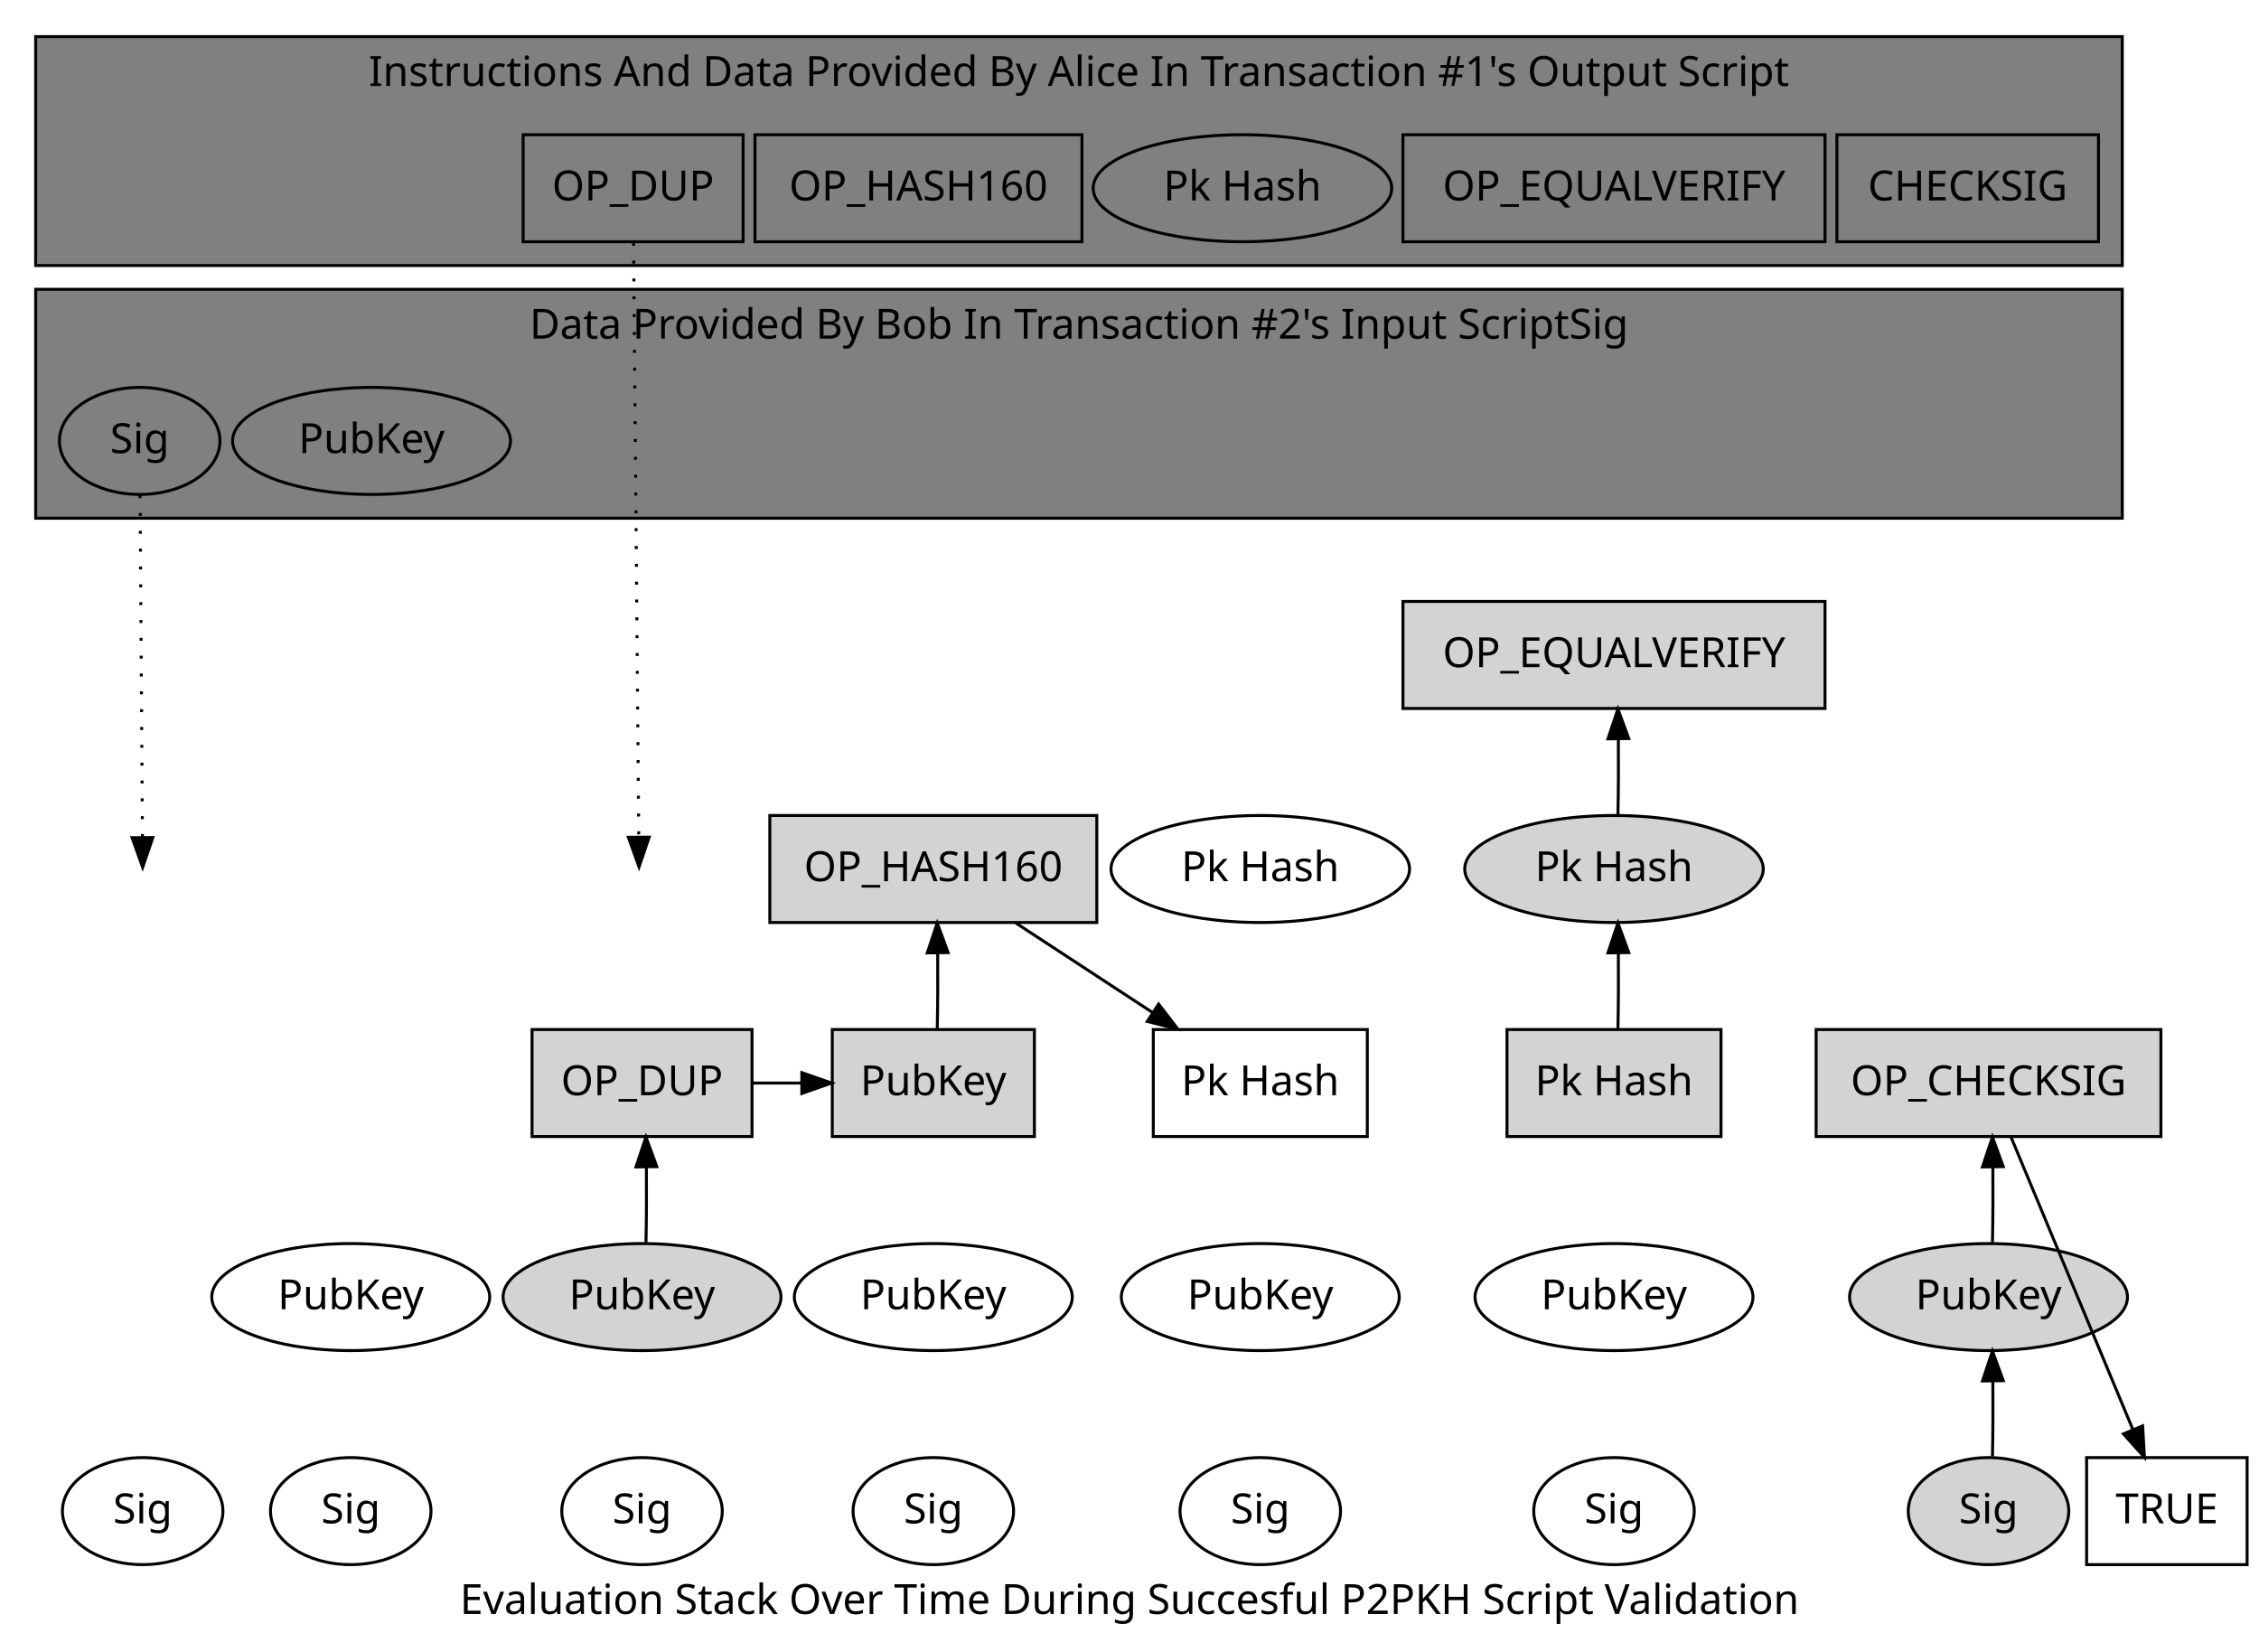
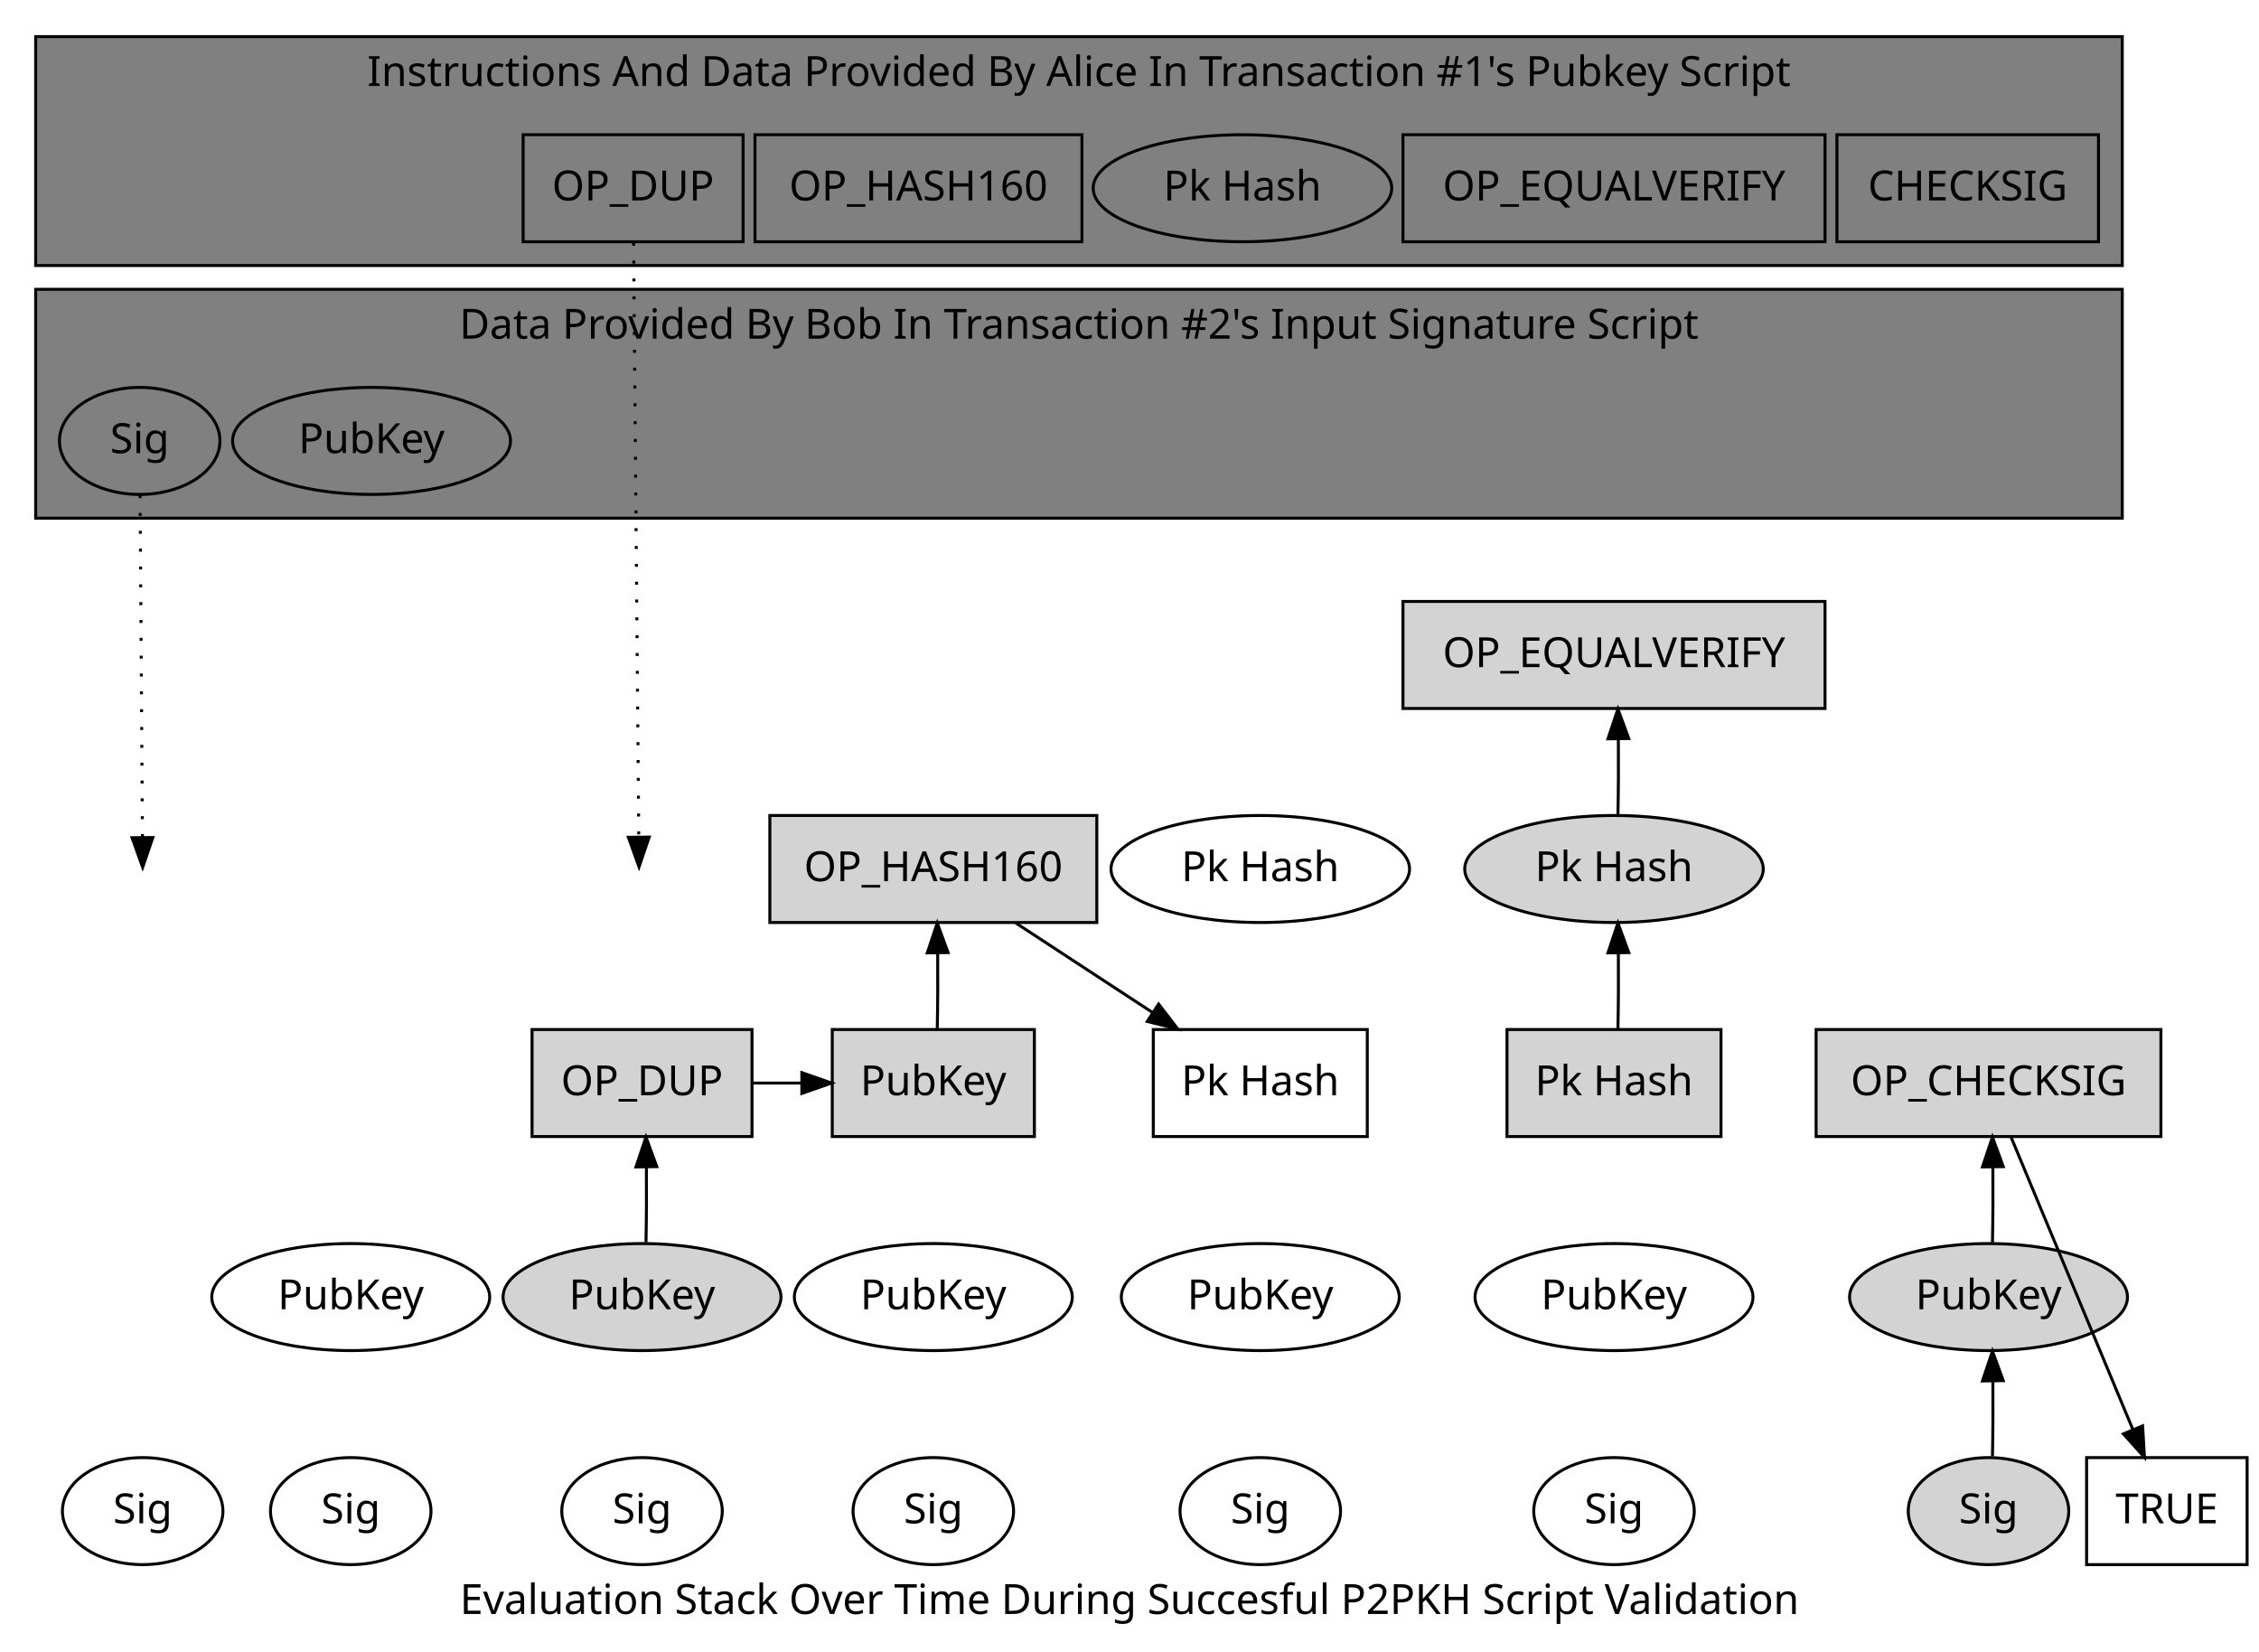
<svg xmlns="http://www.w3.org/2000/svg" width="450pt" height="329pt" viewBox="0.00 0.00 450.00 328.62">
  <g id="graph1" class="graph" transform="scale(0.592105 0.592105) rotate(0) translate(4 551)">
    <polygon fill="white" stroke="white" points="-4,5 -4,-551 757,-551 757,5 -4,5" />
    <text text-anchor="middle" x="376" y="-8.4" font-family="Sans" font-size="14.00">Evaluation Stack Over Time During Succesful P2PKH Script Validation</text>
    <g id="graph2" class="cluster">
      <polygon fill="grey" stroke="black" points="8,-462 8,-539 710,-539 710,-462 8,-462" />
-       <text text-anchor="middle" x="359" y="-522.4" font-family="Sans" font-size="14.00">Instructions And Data Provided By Alice In Transaction #1's Output Script</text>
+       <text text-anchor="middle" x="359" y="-522.4" font-family="Sans" font-size="14.00">Instructions And Data Provided By Alice In Transaction #1's Pubkey Script</text>
    </g>
    <g id="graph3" class="cluster">
      <polygon fill="grey" stroke="black" points="8,-377 8,-454 710,-454 710,-377 8,-377" />
-       <text text-anchor="middle" x="359" y="-437.4" font-family="Sans" font-size="14.00">Data Provided By Bob In Transaction #2's Input ScriptSig</text>
+       <text text-anchor="middle" x="359" y="-437.4" font-family="Sans" font-size="14.00">Data Provided By Bob In Transaction #2's Input Signature Script</text>
    </g>
    <g id="node2" class="node">
      <polygon fill="none" stroke="black" points="702,-506 614,-506 614,-470 702,-470 702,-506" />
      <text text-anchor="middle" x="658" y="-483.9" font-family="Sans" font-size="14.00">CHECKSIG</text>
    </g>
    <g id="node3" class="node">
      <polygon fill="none" stroke="black" points="610,-506 468,-506 468,-470 610,-470 610,-506" />
      <text text-anchor="middle" x="539" y="-483.9" font-family="Sans" font-size="14.00">OP_EQUALVERIFY</text>
    </g>
    <g id="node4" class="node">
      <ellipse fill="none" stroke="black" cx="414" cy="-488" rx="50.224" ry="18" />
      <text text-anchor="middle" x="414" y="-483.9" font-family="Sans" font-size="14.00">Pk Hash</text>
    </g>
    <g id="node5" class="node">
      <polygon fill="none" stroke="black" points="360,-506 250,-506 250,-470 360,-470 360,-506" />
      <text text-anchor="middle" x="305" y="-483.9" font-family="Sans" font-size="14.00">OP_HASH160</text>
    </g>
    <g id="node6" class="node">
      <polygon fill="none" stroke="black" points="246,-506 172,-506 172,-470 246,-470 246,-506" />
      <text text-anchor="middle" x="209" y="-483.9" font-family="Sans" font-size="14.00">OP_DUP</text>
    </g>
    <g id="edge40" class="edge">
      <path fill="none" stroke="black" stroke-dasharray="1,5" d="M209.16,-469.647C209.559,-423.956 210.588,-306.178 210.905,-269.84" />
      <polygon fill="black" stroke="black" points="214.406,-269.73 210.994,-259.7 207.407,-269.669 214.406,-269.73" />
    </g>
    <g id="node15" class="node">
      <ellipse fill="none" stroke="black" cx="121" cy="-403" rx="46.755" ry="18" />
      <text text-anchor="middle" x="121" y="-398.9" font-family="Sans" font-size="14.00">PubKey</text>
    </g>
    <g id="node16" class="node">
      <ellipse fill="none" stroke="black" cx="43" cy="-403" rx="27" ry="18" />
      <text text-anchor="middle" x="43" y="-398.9" font-family="Sans" font-size="14.00">Sig</text>
    </g>
    <g id="node45" class="node">
      <polygon fill="lightgrey" stroke="black" points="723,-205 607,-205 607,-169 723,-169 723,-205" />
      <text text-anchor="middle" x="665" y="-182.9" font-family="Sans" font-size="14.00">OP_CHECKSIG</text>
    </g>
    <g id="node48" class="node">
      <polygon fill="lightgrey" stroke="black" points="610,-349 468,-349 468,-313 610,-313 610,-349" />
      <text text-anchor="middle" x="539" y="-326.9" font-family="Sans" font-size="14.00">OP_EQUALVERIFY</text>
    </g>
    <g id="node53" class="node">
      <ellipse fill="none" stroke="black" cx="420" cy="-259" rx="50.224" ry="18" />
      <text text-anchor="middle" x="420" y="-254.9" font-family="Sans" font-size="14.00">Pk Hash</text>
    </g>
    <g id="node57" class="node">
      <polygon fill="lightgrey" stroke="black" points="365,-277 255,-277 255,-241 365,-241 365,-277" />
      <text text-anchor="middle" x="310" y="-254.9" font-family="Sans" font-size="14.00">OP_HASH160</text>
    </g>
    <g id="node64" class="node">
      <ellipse fill="none" stroke="black" cx="114" cy="-115" rx="46.755" ry="18" />
      <text text-anchor="middle" x="114" y="-110.9" font-family="Sans" font-size="14.00">PubKey</text>
    </g>
    <g id="edge25" class="edge">
      <path fill="none" stroke="black" stroke-dasharray="1,5" d="M43.127,-384.762C43.338,-354.322 43.756,-294.095 43.926,-269.668" />
      <polygon fill="black" stroke="black" points="47.426,-269.584 43.996,-259.56 40.427,-269.535 47.426,-269.584" />
    </g>
    <g id="node66" class="node">
      <ellipse fill="none" stroke="black" cx="44" cy="-43" rx="27" ry="18" />
      <text text-anchor="middle" x="44" y="-38.9" font-family="Sans" font-size="14.00">Sig</text>
    </g>
    <g id="node61" class="node">
      <polygon fill="lightgrey" stroke="black" points="249,-205 175,-205 175,-169 249,-169 249,-205" />
      <text text-anchor="middle" x="212" y="-182.9" font-family="Sans" font-size="14.00">OP_DUP</text>
    </g>
    <g id="node87" class="node">
      <polygon fill="none" stroke="black" points="752,-61 698,-61 698,-25 752,-25 752,-61" />
      <text text-anchor="middle" x="725" y="-38.9" font-family="Sans" font-size="14.00">TRUE</text>
    </g>
    <g id="node46" class="node">
      <ellipse fill="lightgrey" stroke="black" cx="665" cy="-115" rx="46.755" ry="18" />
      <text text-anchor="middle" x="665" y="-110.9" font-family="Sans" font-size="14.00">PubKey</text>
    </g>
    <g id="edge86" class="edge">
      <path fill="none" stroke="black" d="M672.599,-168.762C682.923,-143.985 701.47,-99.471 713.503,-70.594" />
      <polygon fill="black" stroke="black" points="716.847,-71.667 717.463,-61.09 710.386,-68.974 716.847,-71.667" />
    </g>
    <g id="edge100" class="edge">
      <path fill="none" stroke="black" d="M666.328,-133.413C666.49,-141.059 666.538,-150.108 666.47,-158.573" />
      <polygon fill="black" stroke="black" points="662.967,-158.782 666.323,-168.831 669.966,-158.883 662.967,-158.782" />
    </g>
    <g id="node47" class="node">
      <ellipse fill="lightgrey" stroke="black" cx="665" cy="-43" rx="27" ry="18" />
      <text text-anchor="middle" x="665" y="-38.9" font-family="Sans" font-size="14.00">Sig</text>
    </g>
    <g id="edge102" class="edge">
      <path fill="none" stroke="black" d="M666.328,-61.413C666.49,-69.059 666.538,-78.108 666.47,-86.573" />
      <polygon fill="black" stroke="black" points="662.967,-86.782 666.323,-96.831 669.966,-86.883 662.967,-86.782" />
    </g>
    <g id="node49" class="node">
      <ellipse fill="lightgrey" stroke="black" cx="539" cy="-259" rx="50.224" ry="18" />
      <text text-anchor="middle" x="539" y="-254.9" font-family="Sans" font-size="14.00">Pk Hash</text>
    </g>
    <g id="edge96" class="edge">
      <path fill="none" stroke="black" d="M540.328,-277.413C540.49,-285.059 540.538,-294.108 540.47,-302.573" />
      <polygon fill="black" stroke="black" points="536.967,-302.782 540.323,-312.831 543.966,-302.883 536.967,-302.782" />
    </g>
    <g id="node50" class="node">
      <polygon fill="lightgrey" stroke="black" points="575,-205 503,-205 503,-169 575,-169 575,-205" />
      <text text-anchor="middle" x="539" y="-182.9" font-family="Sans" font-size="14.00">Pk Hash</text>
    </g>
    <g id="edge98" class="edge">
      <path fill="none" stroke="black" d="M540.328,-205.413C540.49,-213.059 540.538,-222.108 540.47,-230.573" />
      <polygon fill="black" stroke="black" points="536.967,-230.782 540.323,-240.831 543.966,-230.883 536.967,-230.782" />
    </g>
    <g id="node51" class="node">
      <ellipse fill="none" stroke="black" cx="539" cy="-115" rx="46.755" ry="18" />
      <text text-anchor="middle" x="539" y="-110.9" font-family="Sans" font-size="14.00">PubKey</text>
    </g>
    <g id="node52" class="node">
      <ellipse fill="none" stroke="black" cx="539" cy="-43" rx="27" ry="18" />
      <text text-anchor="middle" x="539" y="-38.9" font-family="Sans" font-size="14.00">Sig</text>
    </g>
    <g id="node54" class="node">
      <polygon fill="none" stroke="black" points="456,-205 384,-205 384,-169 456,-169 456,-205" />
      <text text-anchor="middle" x="420" y="-182.9" font-family="Sans" font-size="14.00">Pk Hash</text>
    </g>
    <g id="node55" class="node">
      <ellipse fill="none" stroke="black" cx="420" cy="-115" rx="46.755" ry="18" />
      <text text-anchor="middle" x="420" y="-110.9" font-family="Sans" font-size="14.00">PubKey</text>
    </g>
    <g id="node56" class="node">
      <ellipse fill="none" stroke="black" cx="420" cy="-43" rx="27" ry="18" />
      <text text-anchor="middle" x="420" y="-38.9" font-family="Sans" font-size="14.00">Sig</text>
    </g>
    <g id="edge92" class="edge">
      <path fill="none" stroke="black" d="M337.758,-240.831C351.697,-231.707 368.76,-220.539 383.723,-210.745" />
      <polygon fill="black" stroke="black" points="385.801,-213.568 392.251,-205.163 381.967,-207.711 385.801,-213.568" />
    </g>
    <g id="node58" class="node">
      <polygon fill="lightgrey" stroke="black" points="344,-205 276,-205 276,-169 344,-169 344,-205" />
      <text text-anchor="middle" x="310" y="-182.9" font-family="Sans" font-size="14.00">PubKey</text>
    </g>
    <g id="edge94" class="edge">
      <path fill="none" stroke="black" d="M311.328,-205.413C311.49,-213.059 311.538,-222.108 311.47,-230.573" />
      <polygon fill="black" stroke="black" points="307.967,-230.782 311.323,-240.831 314.966,-230.883 307.967,-230.782" />
    </g>
    <g id="node59" class="node">
      <ellipse fill="none" stroke="black" cx="310" cy="-115" rx="46.755" ry="18" />
      <text text-anchor="middle" x="310" y="-110.9" font-family="Sans" font-size="14.00">PubKey</text>
    </g>
    <g id="node60" class="node">
      <ellipse fill="none" stroke="black" cx="310" cy="-43" rx="27" ry="18" />
      <text text-anchor="middle" x="310" y="-38.9" font-family="Sans" font-size="14.00">Sig</text>
    </g>
    <g id="edge88" class="edge">
      <path fill="none" stroke="black" d="M249.133,-187C254.542,-187 259.951,-187 265.36,-187" />
      <polygon fill="black" stroke="black" points="265.762,-190.5 275.762,-187 265.762,-183.5 265.762,-190.5" />
    </g>
    <g id="node62" class="node">
      <ellipse fill="lightgrey" stroke="black" cx="212" cy="-115" rx="46.755" ry="18" />
      <text text-anchor="middle" x="212" y="-110.9" font-family="Sans" font-size="14.00">PubKey</text>
    </g>
    <g id="edge90" class="edge">
      <path fill="none" stroke="black" d="M213.328,-133.413C213.49,-141.059 213.538,-150.108 213.47,-158.573" />
      <polygon fill="black" stroke="black" points="209.967,-158.782 213.323,-168.831 216.966,-158.883 209.967,-158.782" />
    </g>
    <g id="node63" class="node">
      <ellipse fill="none" stroke="black" cx="212" cy="-43" rx="27" ry="18" />
      <text text-anchor="middle" x="212" y="-38.9" font-family="Sans" font-size="14.00">Sig</text>
    </g>
    <g id="node65" class="node">
      <ellipse fill="none" stroke="black" cx="114" cy="-43" rx="27" ry="18" />
      <text text-anchor="middle" x="114" y="-38.9" font-family="Sans" font-size="14.00">Sig</text>
    </g>
  </g>
</svg>
